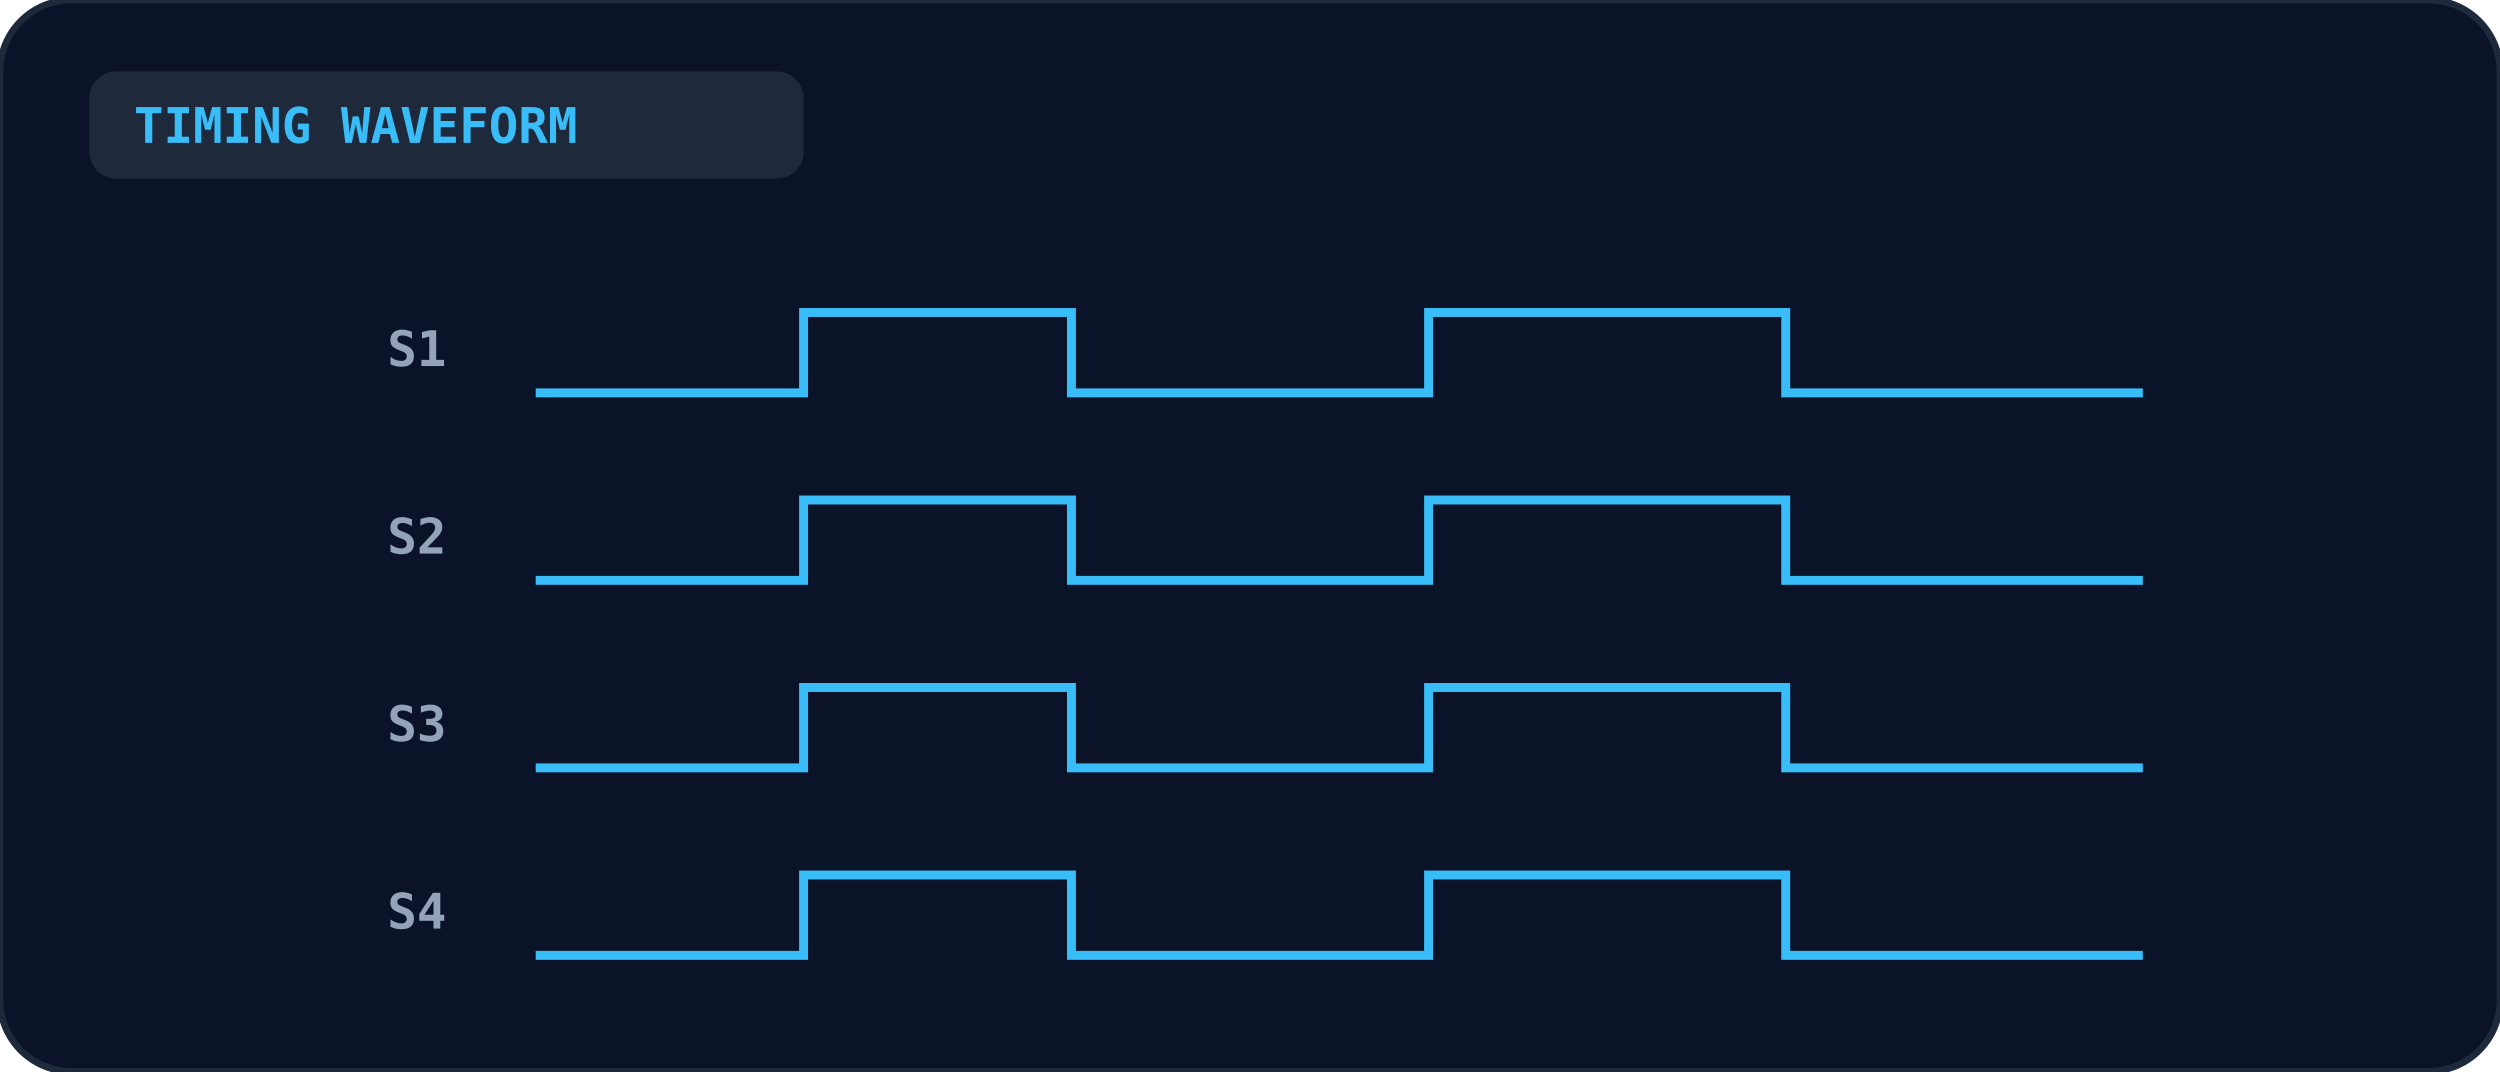
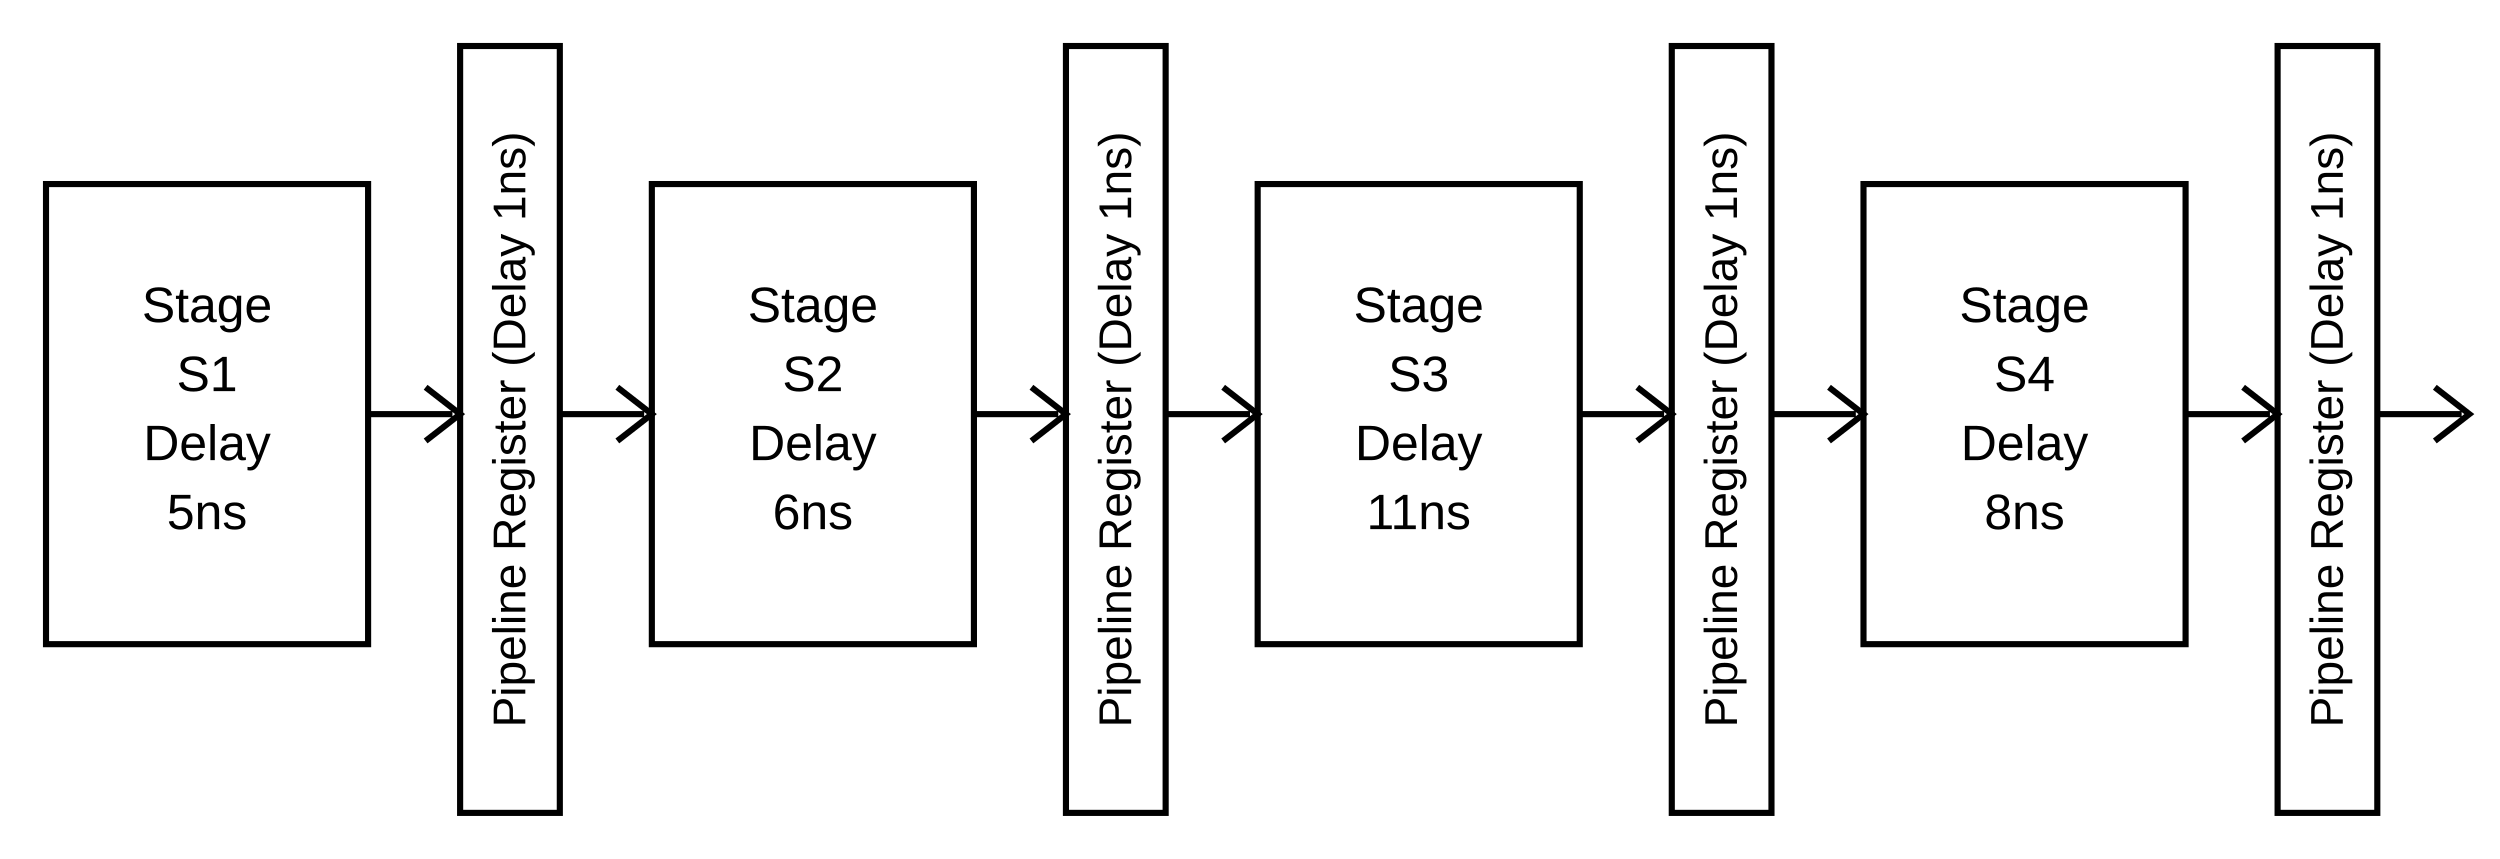
- <svg xmlns="http://www.w3.org/2000/svg" viewBox="0 0 560 240" width="100%" height="100%">
-   <rect width="100%" height="100%" rx="16" fill="#0b1329" stroke="#1e293b" stroke-width="1.5" />
-   <rect x="20" y="16" width="160" height="24" rx="6" fill="#1e293b" />
-   <text x="30" y="32" fill="#38bdf8" font-size="11" font-weight="bold" font-family="monospace">TIMING WAVEFORM</text>
-   <text x="100" y="82" text-anchor="end" fill="#94a3b8" font-size="11" font-weight="bold" font-family="monospace">S1</text>
-   <path d="M 120 88 L 180 88 L 180 70 L 240 70 L 240 88 L 320 88 L 320 70 L 400 70 L 400 88 L 480 88" fill="none" stroke="#38bdf8" stroke-width="2" />
-   <text x="100" y="124" text-anchor="end" fill="#94a3b8" font-size="11" font-weight="bold" font-family="monospace">S2</text>
-   <path d="M 120 130 L 180 130 L 180 112 L 240 112 L 240 130 L 320 130 L 320 112 L 400 112 L 400 130 L 480 130" fill="none" stroke="#38bdf8" stroke-width="2" />
-   <text x="100" y="166" text-anchor="end" fill="#94a3b8" font-size="11" font-weight="bold" font-family="monospace">S3</text>
-   <path d="M 120 172 L 180 172 L 180 154 L 240 154 L 240 172 L 320 172 L 320 154 L 400 154 L 400 172 L 480 172" fill="none" stroke="#38bdf8" stroke-width="2" />
-   <text x="100" y="208" text-anchor="end" fill="#94a3b8" font-size="11" font-weight="bold" font-family="monospace">S4</text>
-   <path d="M 120 214 L 180 214 L 180 196 L 240 196 L 240 214 L 320 214 L 320 196 L 400 196 L 400 214 L 480 214" fill="none" stroke="#38bdf8" stroke-width="2" />
+ <svg xmlns="http://www.w3.org/2000/svg" viewBox="0 0 652 224" role="img">
+   <g fill="none" stroke="currentColor" stroke-width="1.6">
+     <rect x="12" y="48" width="84" height="120" />
+     <path d="M96 108 H118 M111 101 L120 108 L111 115" />
+     <rect x="120" y="12" width="26" height="200" />
+     <path d="M146 108 H168 M161 101 L170 108 L161 115" />
+     <rect x="170" y="48" width="84" height="120" />
+     <path d="M254 108 H276 M269 101 L278 108 L269 115" />
+     <rect x="278" y="12" width="26" height="200" />
+     <path d="M304 108 H326 M319 101 L328 108 L319 115" />
+     <rect x="328" y="48" width="84" height="120" />
+     <path d="M412 108 H434 M427 101 L436 108 L427 115" />
+     <rect x="436" y="12" width="26" height="200" />
+     <path d="M462 108 H484 M477 101 L486 108 L477 115" />
+     <rect x="486" y="48" width="84" height="120" />
+     <path d="M570 108 H592 M585 101 L594 108 L585 115" />
+     <rect x="594" y="12" width="26" height="200" />
+     <path d="M620 108 H642 M635 101 L644 108 L635 115" />
+   </g>
+   <g fill="currentColor" font-family="Arial, Helvetica, sans-serif" font-size="13" text-anchor="middle">
+     <text x="54" y="84">Stage</text>
+     <text x="54" y="102">S1</text>
+     <text x="54" y="120">Delay</text>
+     <text x="54" y="138">5ns</text>
+     <text transform="translate(137 112) rotate(-90)" font-size="12">Pipeline Register (Delay 1ns)</text>
+     <text x="212" y="84">Stage</text>
+     <text x="212" y="102">S2</text>
+     <text x="212" y="120">Delay</text>
+     <text x="212" y="138">6ns</text>
+     <text transform="translate(295 112) rotate(-90)" font-size="12">Pipeline Register (Delay 1ns)</text>
+     <text x="370" y="84">Stage</text>
+     <text x="370" y="102">S3</text>
+     <text x="370" y="120">Delay</text>
+     <text x="370" y="138">11ns</text>
+     <text transform="translate(453 112) rotate(-90)" font-size="12">Pipeline Register (Delay 1ns)</text>
+     <text x="528" y="84">Stage</text>
+     <text x="528" y="102">S4</text>
+     <text x="528" y="120">Delay</text>
+     <text x="528" y="138">8ns</text>
+     <text transform="translate(611 112) rotate(-90)" font-size="12">Pipeline Register (Delay 1ns)</text>
+   </g>
</svg>
